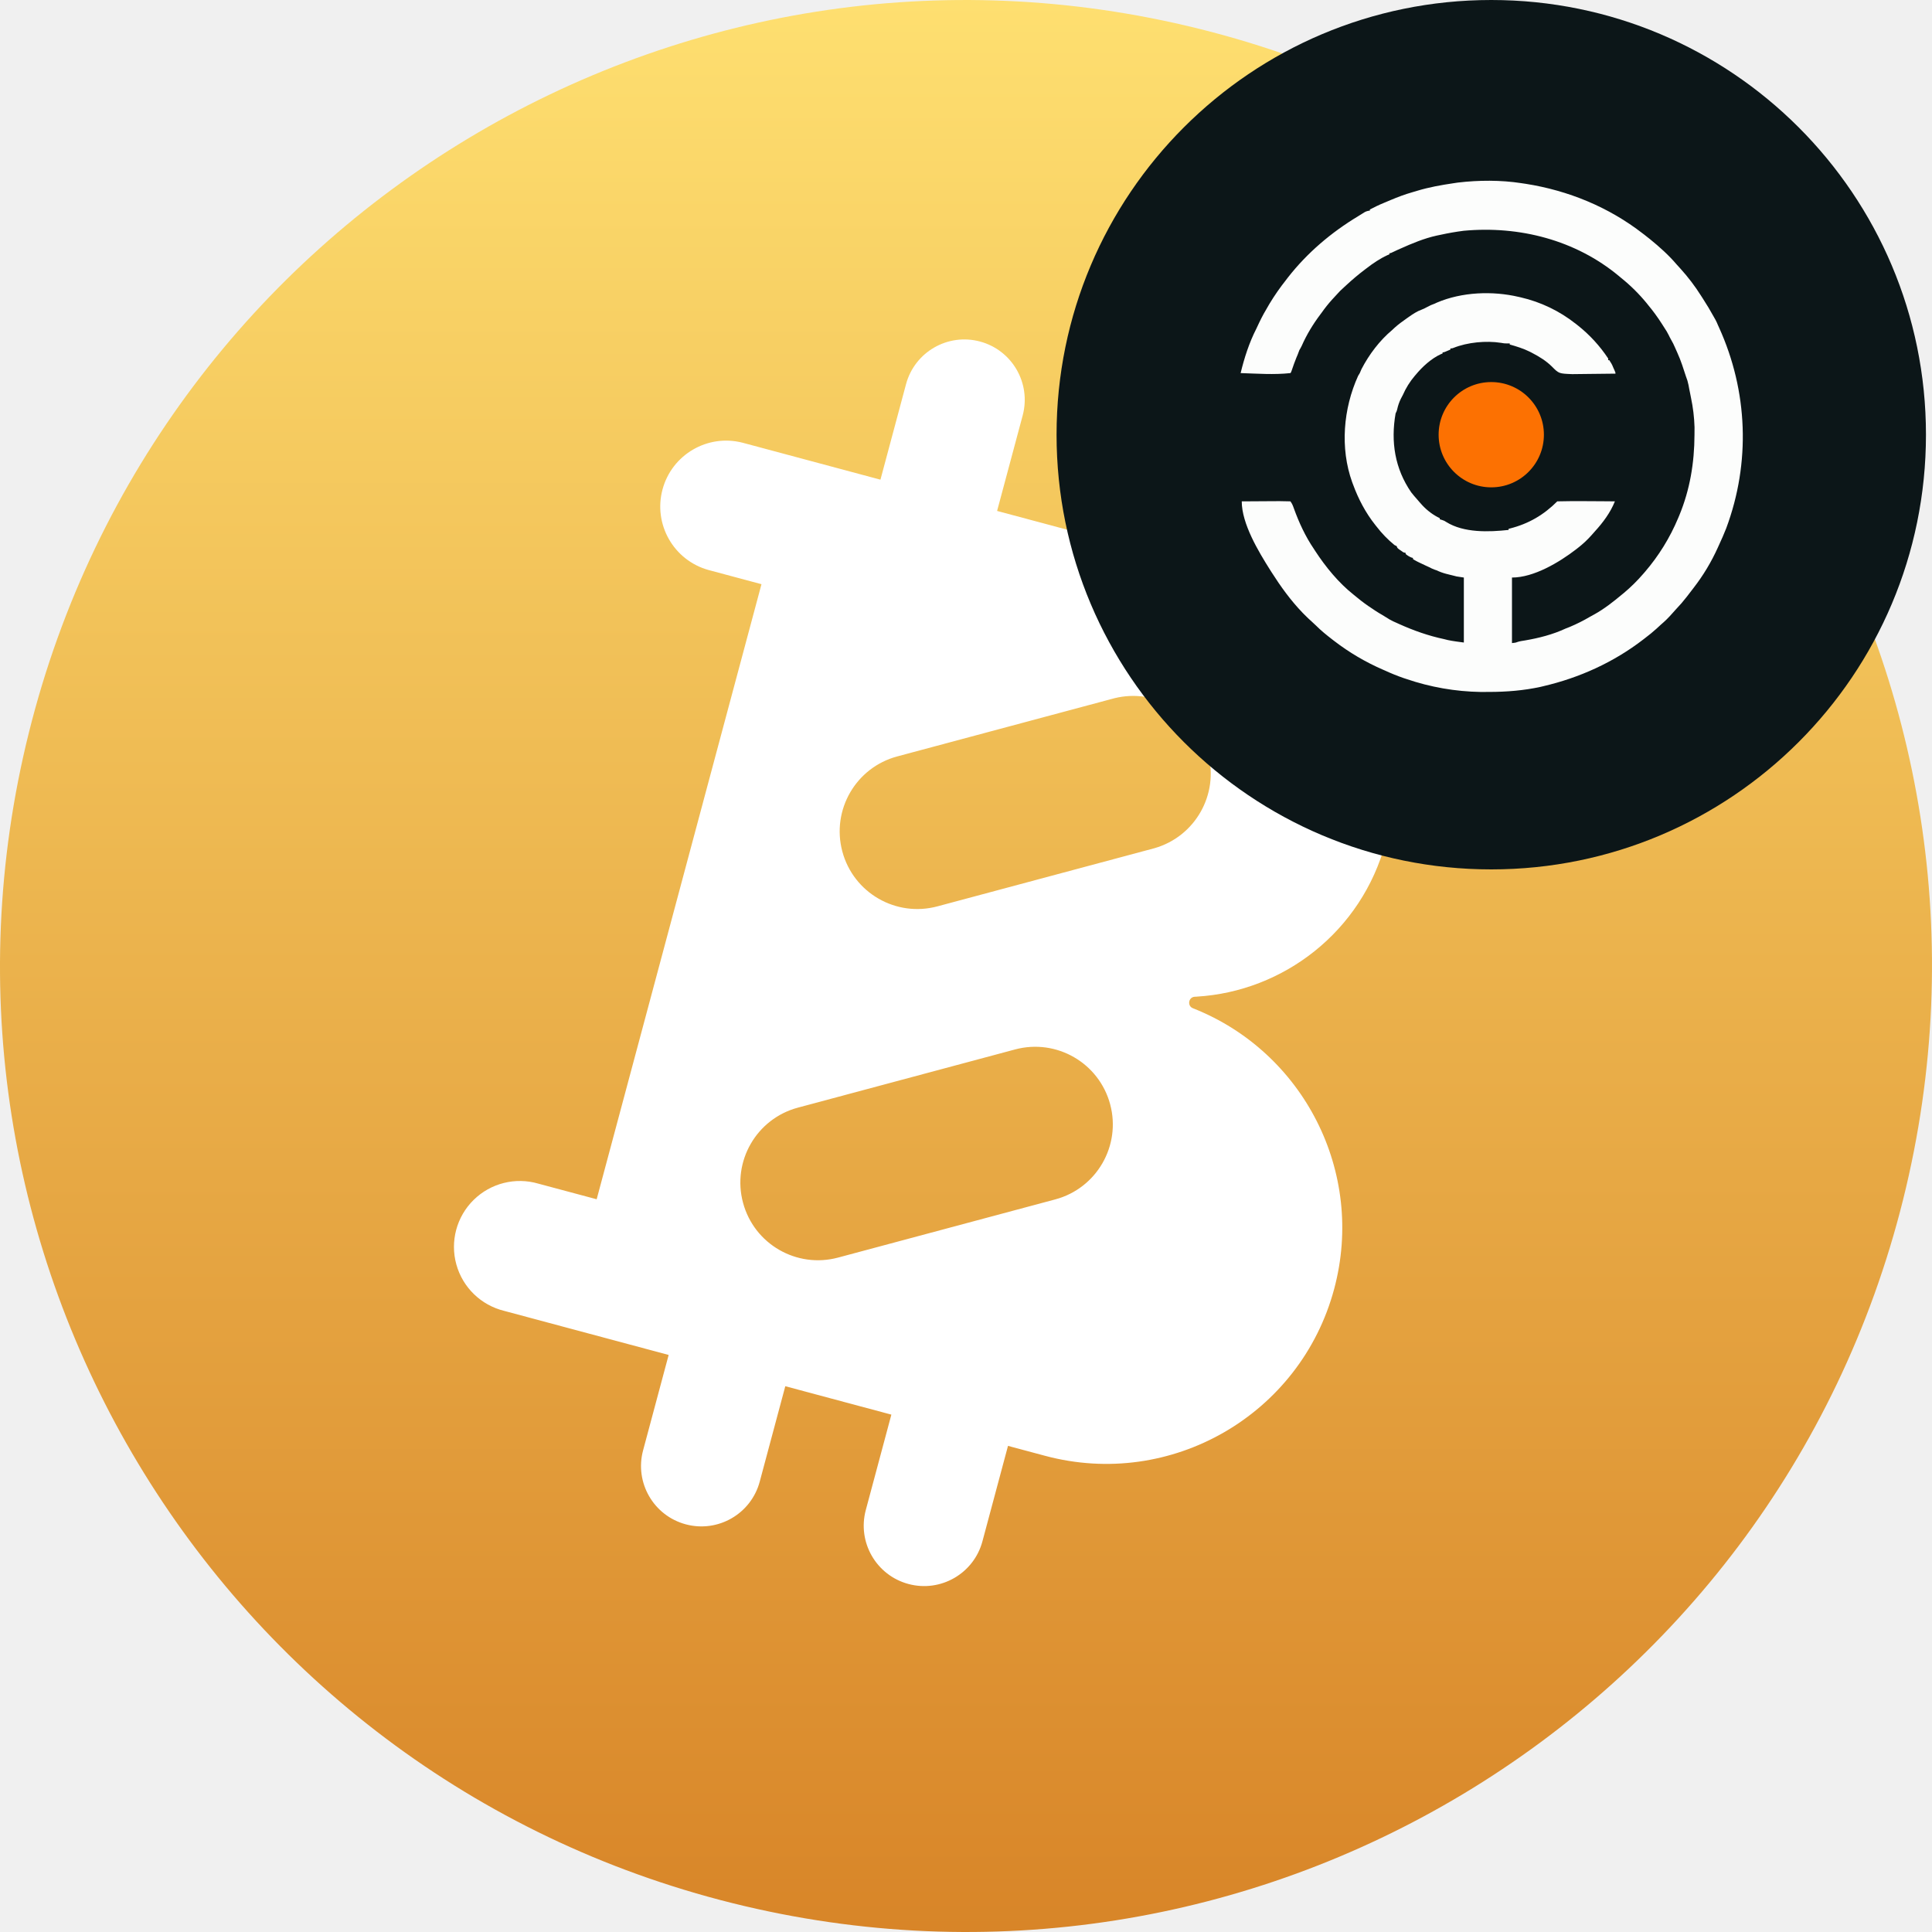
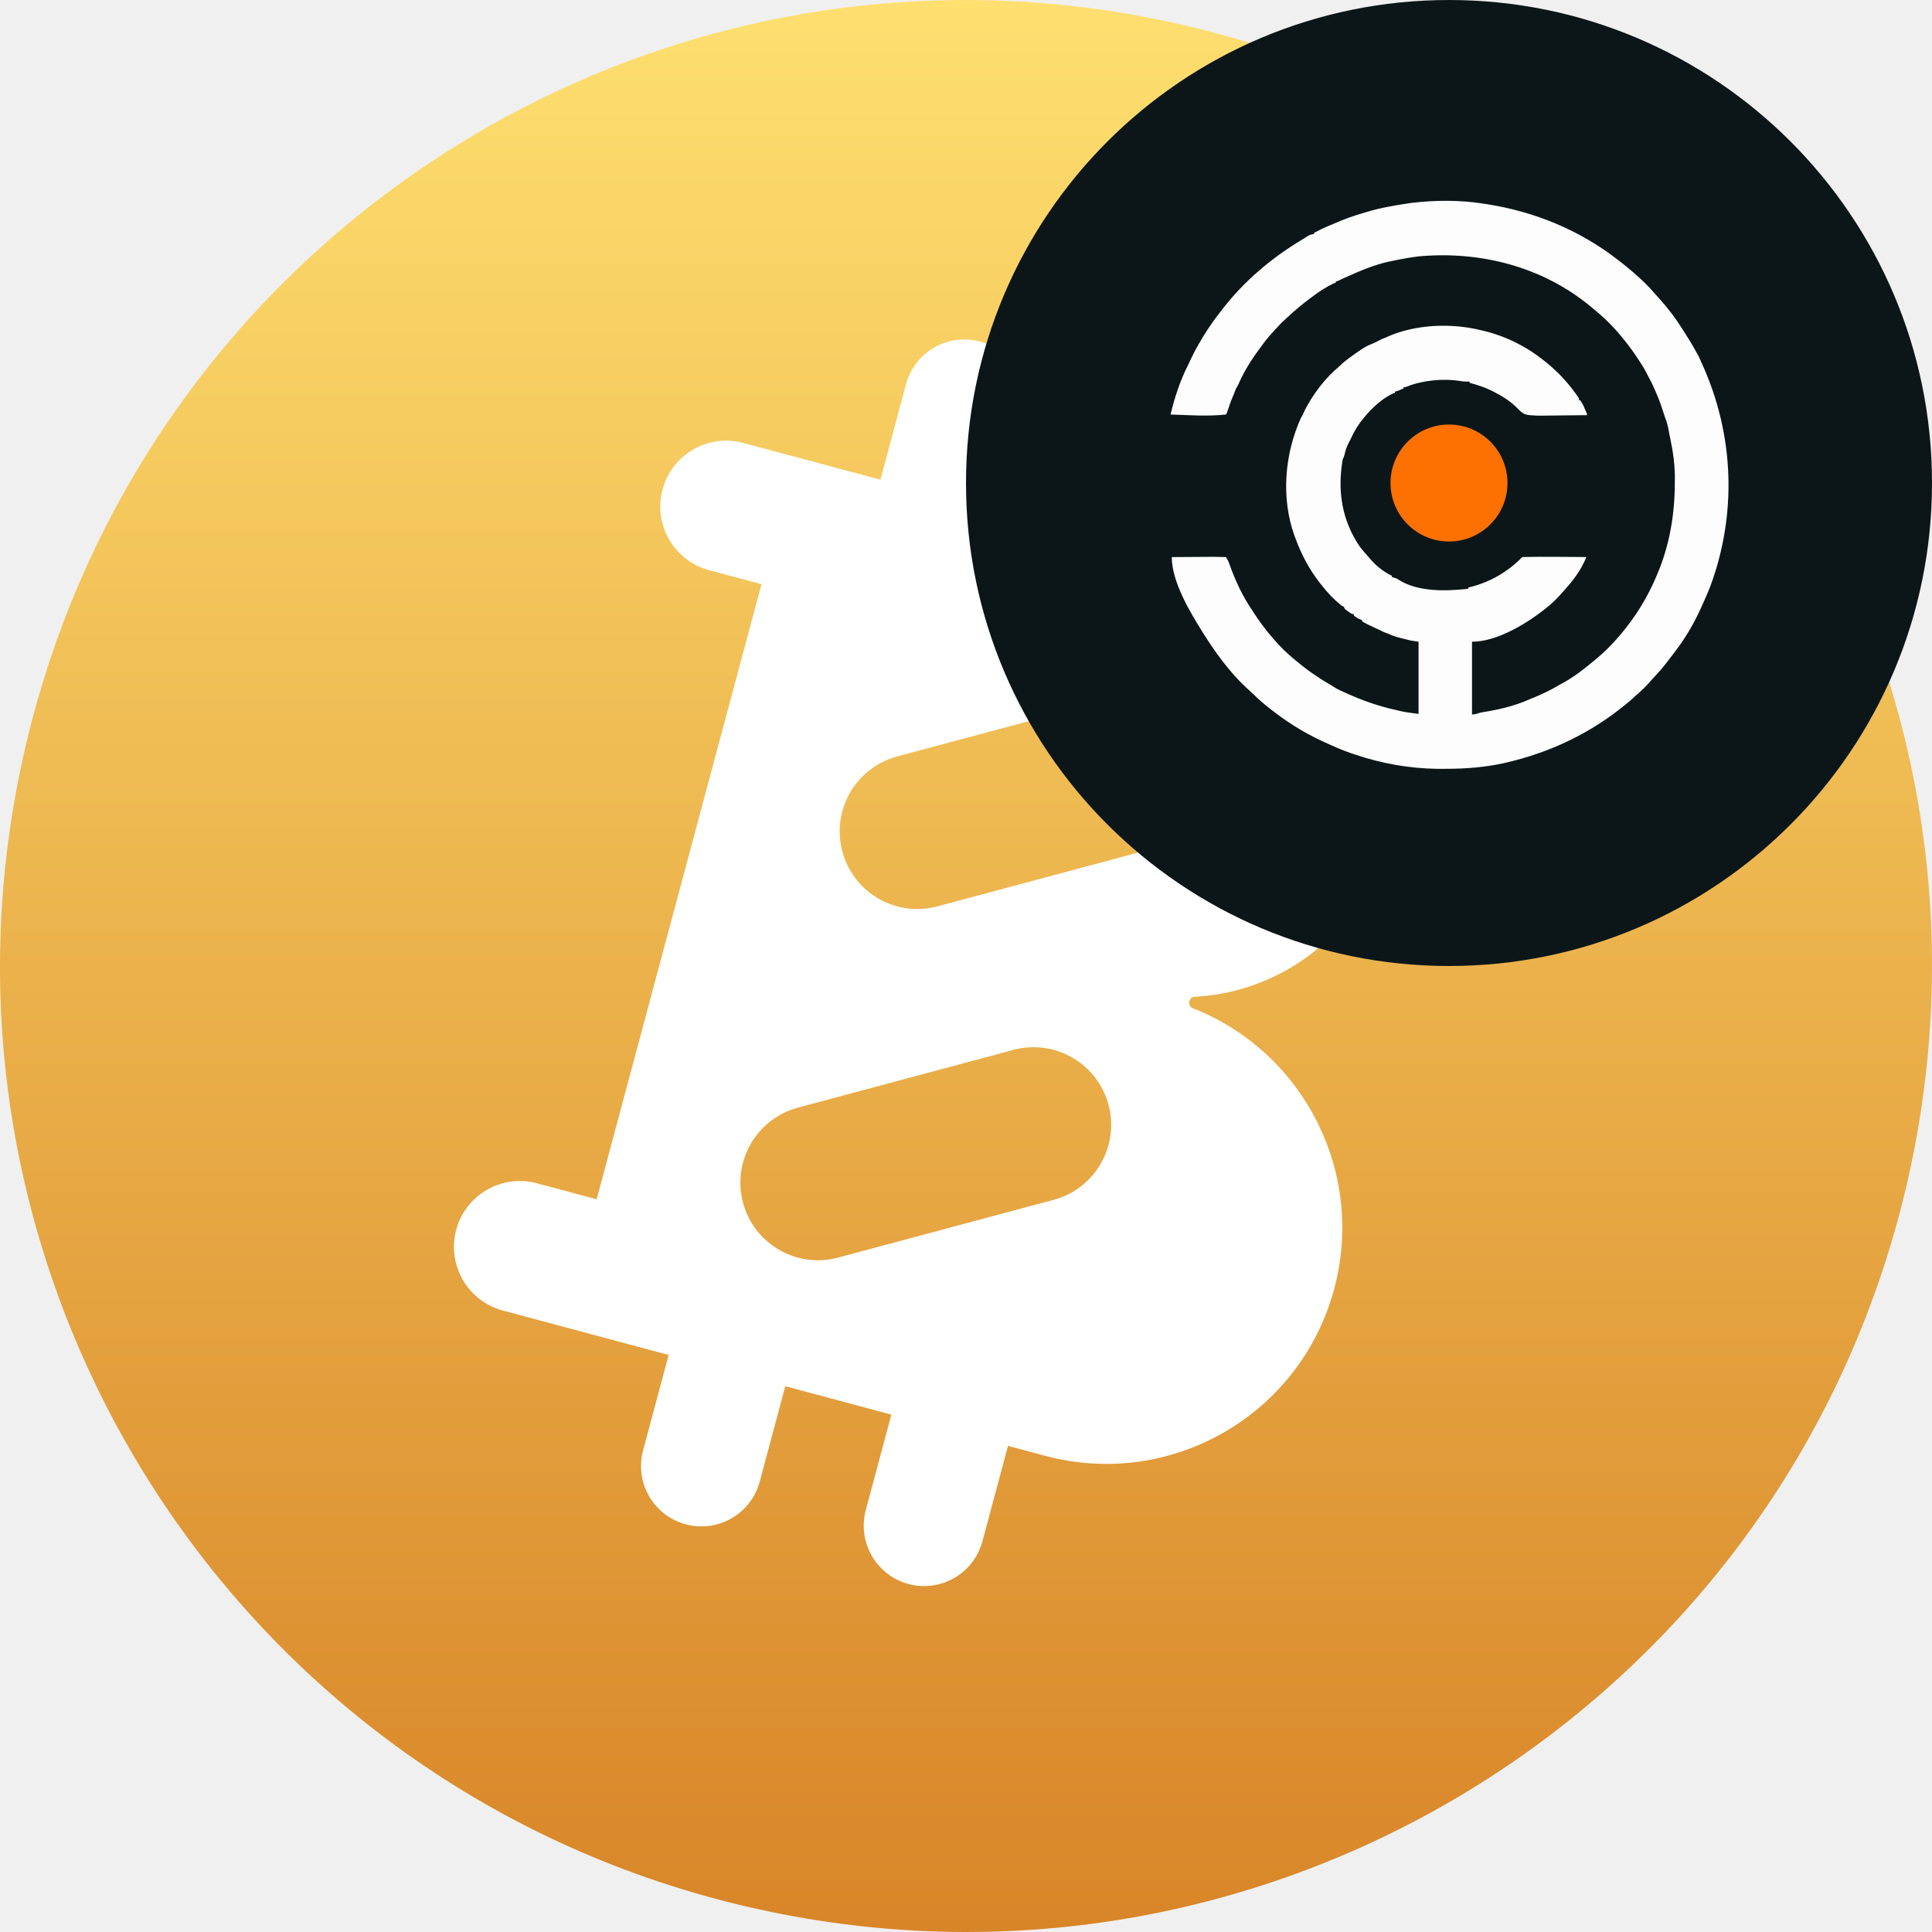
<svg xmlns="http://www.w3.org/2000/svg" viewBox="0 0 128 128">
-   <path fill="url(#_xsolvbtc)" d="M126.084 79.482c-8.549 34.286-43.278 55.152-77.572 46.602-34.28-8.548-55.148-43.276-46.595-77.56C10.462 14.236 45.192-6.632 79.475 1.916c34.292 8.548 55.158 43.279 46.609 77.566" />
-   <path fill="#fff" fill-rule="evenodd" d="M74.781 29.41a4 4 0 1 1 7.729 2.07l-1.695 6.324 1.051.282c7.567 2.027 12.057 9.805 10.03 17.372l-.094.35c-1.581 5.9-6.75 9.88-12.53 10.223l-.001.005h-.092l-.007.001-.028.001c-.421.035-.5.64-.08.771v.002c7.282 2.884 11.405 10.834 9.329 18.582-2.236 8.343-10.811 13.294-19.154 11.058l-2.456-.658-1.694 6.323a4 4 0 0 1-4.9 2.828 4 4 0 0 1-2.828-4.899l1.694-6.322-7.027-1.883-1.694 6.322a4 4 0 1 1-7.728-2.07l1.694-6.323-7.029-1.883-3.863-1.036a4.365 4.365 0 1 1 2.26-8.43l3.863 1.034 10.919-40.75-3.51-.94a4.365 4.365 0 0 1 2.26-8.432l3.512.941 5.62 1.507 1.694-6.324a4 4 0 1 1 7.729 2.07l-1.695 6.325 7.027 1.882zM55.807 56.413a5.143 5.143 0 0 1 3.637-6.298l14.39-3.856a5.143 5.143 0 0 1 2.661 9.934l-14.39 3.856a5.14 5.14 0 0 1-6.298-3.636m-6.58 23.269a5.14 5.14 0 0 1 3.636-6.298l14.39-3.856a5.142 5.142 0 1 1 2.662 9.935l-14.39 3.855a5.14 5.14 0 0 1-6.298-3.636" />
-   <path fill="#0c1618" d="M98.8 57.6c15.906 0 28.8-12.894 28.8-28.8S114.706 0 98.8 0 70 12.894 70 28.8s12.894 28.8 28.8 28.8" />
-   <path fill="#fcfdfc" d="m100.802 12.137.275.04c2.828.446 5.5 1.539 7.768 3.3l.088.066q.123.095.245.194l.14.11c.623.507 1.237 1.054 1.758 1.667q.13.15.266.293a13 13 0 0 1 1.358 1.789l.121.188c.258.4.503.804.731 1.222l.109.193c.059.11.105.211.151.327l.078.172c1.917 4.22 2.096 8.955.477 13.3q-.223.564-.481 1.113l-.078.173a13.2 13.2 0 0 1-1.59 2.648l-.181.236-.094.122-.192.25a10 10 0 0 1-.714.827 7 7 0 0 0-.253.282q-.345.397-.748.737-.146.13-.288.265c-.241.221-.495.423-.755.621l-.13.101c-1.956 1.506-4.216 2.53-6.616 3.09l-.178.043c-1.121.244-2.259.335-3.404.336l-.571.002a16 16 0 0 1-4.927-.863l-.183-.06q-.625-.217-1.227-.496l-.121-.052a15.3 15.3 0 0 1-3.251-1.915l-.13-.1c-.372-.287-.74-.585-1.073-.92a6 6 0 0 0-.278-.259 9 9 0 0 1-.45-.426l-.149-.15c-.793-.821-1.46-1.748-2.072-2.71l-.08-.126c-.775-1.228-1.884-3.064-1.884-4.55l1.605-.01.903-.005.716.014c.116.155.163.277.226.457.34.944.765 1.867 1.332 2.698l.086.134c.69 1.057 1.552 2.111 2.546 2.897q.126.099.248.201c.324.27.657.51 1.011.739l.174.118c.158.106.322.2.486.296q.242.142.478.295c.148.085.3.151.456.219l.153.07c.973.438 1.952.784 2.998 1.006l.24.06c.349.074.704.115 1.057.163v-4.305l-.482-.074a8 8 0 0 1-.297-.075l-.141-.034-.155-.04-.098-.024a3.6 3.6 0 0 1-.643-.236l-.11-.035a3 3 0 0 1-.385-.175 5 5 0 0 0-.22-.101 9 9 0 0 1-.444-.21l-.155-.078c-.132-.069-.132-.069-.243-.143v-.074l-.095-.025a1.4 1.4 0 0 1-.387-.235v-.074l-.148-.037a4 4 0 0 1-.211-.144l-.11-.079c-.087-.074-.087-.074-.124-.186l-.148-.074a7.4 7.4 0 0 1-1.187-1.224l-.086-.108c-.637-.801-1.119-1.717-1.47-2.676l-.06-.157c-.812-2.26-.591-4.875.393-7.043l.112-.185.111-.26c.502-.97 1.199-1.895 2.039-2.598l.169-.158c.238-.215.496-.4.757-.585l.157-.111c.28-.196.55-.38.874-.496q.185-.073.36-.172a3 3 0 0 1 .5-.223l.147-.069c1.654-.704 3.68-.783 5.412-.376l.134.03a9.2 9.2 0 0 1 3.647 1.752l.15.117a9.5 9.5 0 0 1 2 2.183v.112h.074c.105.156.195.306.259.482l.079.174c.07.16.07.16.07.235q-.916.013-1.83.02l-1.03.012c-.889-.034-.889-.034-1.353-.504-.381-.376-.837-.657-1.31-.902l-.148-.077c-.429-.214-.875-.35-1.335-.48v-.073l-.157.004c-.214-.004-.214-.004-.419-.041-.983-.154-2.223-.04-3.159.338-.083.032-.083.032-.193.032v.075l-.219.093-.122.052c-.104.04-.104.04-.179.04v.074l-.115.047c-.624.282-1.23.836-1.664 1.364l-.068.078a5.1 5.1 0 0 0-.784 1.258l-.13.246a3 3 0 0 0-.247.712c-.031.118-.031.118-.105.267-.329 1.877-.051 3.655 1.037 5.233q.197.248.408.482l.133.155.127.142.076.085c.323.343.719.644 1.147.843v.074l.153.047a.8.8 0 0 1 .276.133c1.165.727 2.823.668 4.13.525v-.074l.097-.023c1.231-.312 2.237-.903 3.128-1.796q.96-.023 1.922-.013l1.068.006.827.007c-.295.741-.794 1.411-1.331 1.995q-.104.115-.204.232a6.6 6.6 0 0 1-.911.854l-.134.105c-1.111.855-2.792 1.862-4.239 1.862v4.342c.235-.025.235-.025.362-.073.165-.053.332-.076.504-.103.921-.157 1.843-.393 2.692-.789l.266-.104a11 11 0 0 0 1.345-.675q.148-.084.3-.165c.656-.364 1.257-.84 1.832-1.32l.131-.107q.69-.581 1.278-1.266l.096-.11a13.4 13.4 0 0 0 2.202-3.564l.073-.173c.709-1.707 1.005-3.5 1.011-5.34l.003-.518a11 11 0 0 0-.235-1.949l-.055-.28-.056-.276-.055-.295a3 3 0 0 0-.167-.559l-.25-.757a9 9 0 0 0-.327-.827 13 13 0 0 1-.149-.334 4 4 0 0 0-.255-.508 4 4 0 0 1-.161-.311 4 4 0 0 0-.284-.483 6 6 0 0 1-.17-.266q-.422-.662-.925-1.264l-.084-.106a11.5 11.5 0 0 0-1.695-1.676l-.144-.121c-2.871-2.387-6.599-3.338-10.28-2.998q-.76.097-1.511.262l-.28.058c-.832.183-1.637.52-2.413.868l-.174.077q-.189.082-.374.175c-.095.046-.095.046-.169.046v.074l-.143.06c-.489.227-.95.538-1.377.869l-.117.088A16 16 0 0 0 89.2 18.89l-.126.115a5.5 5.5 0 0 0-.547.548c-.09.104-.184.202-.279.303a9 9 0 0 0-.68.853l-.103.138c-.477.635-.9 1.332-1.22 2.06a3 3 0 0 1-.158.289q-.058.148-.112.297l-.083.195c-.116.275-.21.559-.308.842-.054.15-.054.15-.09.188-1.086.12-2.21.034-3.299 0 .242-1 .567-2.016 1.037-2.933l.188-.4c.19-.4.4-.78.628-1.158l.074-.126q.489-.806 1.075-1.544l.127-.167c1.282-1.642 2.876-2.993 4.654-4.064l.145-.091.15-.092.135-.085a.85.85 0 0 1 .349-.104v-.074c.301-.154.6-.306.915-.432q.233-.096.465-.196c.47-.197.937-.375 1.427-.514q.156-.044.31-.092c.8-.245 1.615-.387 2.443-.51l.269-.04c1.373-.163 2.847-.172 4.216.04" />
-   <path fill="#fc7102" d="M98.8 32.288a3.487 3.487 0 1 0 0-6.975 3.487 3.487 0 0 0 0 6.975" />
+   <path fill="url(#_xsolvbtc)" d="M126.084 79.482c-8.549 34.286-43.278 55.152-77.572 46.602-34.28-8.548-55.148-43.276-46.595-77.56C10.462 14.236 45.192-6.632 79.475 1.916c34.292 8.548 55.158 43.28 46.609 77.566" />
+   <path fill="#fff" fill-rule="evenodd" d="M74.781 29.41a4.001 4.001 0 0 1 7.73 2.07l-1.696 6.324 1.051.282c7.567 2.027 12.057 9.805 10.03 17.372l-.094.35c-1.58 5.9-6.75 9.88-12.53 10.223v.005h-.093l-.007.001-.028.001c-.42.035-.5.64-.08.771v.002c7.282 2.884 11.405 10.834 9.33 18.582-2.237 8.343-10.812 13.294-19.155 11.058l-2.456-.658-1.694 6.323a3.999 3.999 0 0 1-7.328.964 4 4 0 0 1-.4-3.035l1.694-6.322-7.027-1.883-1.694 6.322a4 4 0 1 1-7.728-2.07L44.3 89.77l-7.029-1.883-3.863-1.036a4.365 4.365 0 1 1 2.26-8.43l3.863 1.034 10.92-40.75-3.51-.94a4.365 4.365 0 0 1 2.26-8.432l3.511.941 5.62 1.507 1.694-6.324a4.001 4.001 0 0 1 7.73 2.07l-1.696 6.325 7.027 1.882zM55.807 56.413a5.144 5.144 0 0 1 3.637-6.298l14.39-3.856a5.143 5.143 0 0 1 2.661 9.934l-14.39 3.856a5.14 5.14 0 0 1-6.298-3.636m-6.58 23.27a5.14 5.14 0 0 1 3.636-6.299l14.39-3.856a5.144 5.144 0 0 1 2.662 9.935l-14.39 3.855a5.14 5.14 0 0 1-6.298-3.636" />
+   <path fill="#0c1618" d="M96 64c17.673 0 32-14.327 32-32S113.673 0 96 0 64 14.327 64 32s14.327 32 32 32" />
+   <path fill="#fcfdfc" d="m98.225 13.486.306.044c3.142.495 6.111 1.71 8.631 3.667l.098.073q.137.105.272.215l.155.123c.693.563 1.375 1.17 1.954 1.852q.144.167.295.325a14.3 14.3 0 0 1 1.509 1.988l.135.21c.286.444.559.892.812 1.357l.121.214c.066.123.117.235.168.364l.086.19c2.13 4.69 2.329 9.95.53 14.779q-.248.626-.534 1.236l-.087.193a14.6 14.6 0 0 1-1.766 2.942l-.201.262-.105.136-.213.277q-.372.481-.794.92-.144.152-.281.313a7.5 7.5 0 0 1-.831.818q-.162.145-.32.295c-.268.245-.55.47-.839.69l-.144.112c-2.173 1.673-4.685 2.811-7.351 3.433l-.198.048c-1.246.271-2.51.372-3.782.373l-.635.003a17.8 17.8 0 0 1-5.474-.96l-.203-.066a15 15 0 0 1-1.364-.55l-.134-.059a17 17 0 0 1-3.612-2.127l-.145-.112c-.413-.319-.822-.65-1.192-1.022q-.15-.148-.309-.288-.258-.228-.5-.473l-.166-.167c-.88-.912-1.622-1.942-2.302-3.01l-.089-.14c-.86-1.365-2.093-3.405-2.093-5.056l1.783-.011 1.004-.006.795.016c.13.172.181.307.251.507.378 1.05.85 2.075 1.48 2.998l.096.15c.767 1.174 1.724 2.345 2.829 3.218q.14.11.275.223c.36.3.73.567 1.124.821l.193.132c.176.117.358.222.54.328q.27.159.531.328c.165.095.334.168.507.243l.17.078c1.08.487 2.169.871 3.33 1.118l.268.067c.387.082.782.127 1.174.18v-4.782l-.536-.083a9 9 0 0 1-.33-.083l-.156-.038-.172-.044-.11-.027a4 4 0 0 1-.714-.262l-.122-.039a3 3 0 0 1-.428-.194 6 6 0 0 0-.244-.113 10 10 0 0 1-.494-.233l-.172-.087c-.146-.076-.146-.076-.27-.159v-.082l-.105-.028a1.6 1.6 0 0 1-.43-.26V40.7l-.165-.041a5 5 0 0 1-.234-.16l-.122-.088c-.097-.082-.097-.082-.138-.206l-.165-.083a8.2 8.2 0 0 1-1.319-1.36l-.095-.12c-.708-.89-1.243-1.907-1.633-2.973l-.067-.175c-.902-2.51-.657-5.416.437-7.825l.124-.206.123-.288c.558-1.078 1.333-2.106 2.266-2.887l.188-.176c.264-.239.55-.444.84-.65l.175-.123c.311-.218.611-.422.971-.551q.205-.081.4-.191.267-.15.556-.248l.163-.077c1.838-.782 4.09-.87 6.014-.418l.148.034a10.2 10.2 0 0 1 4.053 1.947l.166.13a10.6 10.6 0 0 1 2.223 2.425v.125h.082c.116.173.216.34.288.535l.087.193c.078.178.078.178.078.262q-1.017.015-2.033.022l-1.145.013c-.987-.038-.987-.038-1.503-.56-.423-.418-.93-.73-1.456-1.002l-.164-.086c-.477-.238-.972-.389-1.483-.533v-.081l-.175.004c-.238-.004-.238-.004-.465-.045-1.093-.171-2.47-.045-3.51.375-.093.036-.093.036-.215.036v.083l-.243.104-.136.057c-.115.045-.115.045-.199.045v.082l-.127.052c-.694.314-1.367.93-1.85 1.516l-.075.086c-.357.421-.65.892-.87 1.398l-.145.274a3.3 3.3 0 0 0-.275.79c-.034.132-.034.132-.116.297-.366 2.086-.057 4.061 1.152 5.815q.219.275.453.535l.148.172.141.158.084.095c.36.38.8.715 1.275.936v.083l.17.052a.9.9 0 0 1 .307.148c1.294.807 3.136.742 4.588.583v-.082l.108-.026c1.368-.346 2.486-1.003 3.476-1.995a62 62 0 0 1 2.135-.015l1.187.007.919.008c-.328.823-.882 1.567-1.479 2.216q-.116.128-.227.258a7.3 7.3 0 0 1-1.012.949l-.149.117c-1.234.95-3.102 2.069-4.71 2.069v4.824c.261-.028.261-.028.402-.081.184-.059.37-.085.56-.115 1.024-.174 2.048-.436 2.992-.876l.295-.116a12 12 0 0 0 1.495-.75q.163-.093.333-.183c.729-.405 1.397-.934 2.035-1.467l.146-.119q.766-.645 1.42-1.406l.107-.123a14.9 14.9 0 0 0 2.446-3.96l.081-.192c.788-1.896 1.117-3.889 1.124-5.933l.003-.576a12 12 0 0 0-.261-2.165l-.061-.311-.062-.307-.061-.328a3.4 3.4 0 0 0-.186-.62l-.278-.842a10 10 0 0 0-.363-.919 16 16 0 0 1-.166-.371 4.4 4.4 0 0 0-.283-.564 5 5 0 0 1-.179-.346 4.5 4.5 0 0 0-.315-.537 6 6 0 0 1-.189-.295 14 14 0 0 0-1.028-1.405l-.093-.117a12.8 12.8 0 0 0-1.884-1.863l-.16-.134c-3.19-2.652-7.332-3.709-11.422-3.331q-.845.108-1.679.29l-.311.065c-.924.204-1.819.578-2.681.965l-.193.085q-.21.091-.416.195c-.106.05-.106.05-.188.05v.083l-.159.067c-.543.252-1.055.598-1.53.965l-.13.098q-.704.535-1.352 1.138l-.14.128q-.325.283-.608.608c-.1.116-.204.225-.31.337q-.406.45-.755.948l-.115.153c-.53.706-1 1.48-1.355 2.29q-.079.165-.176.32-.064.165-.124.33l-.092.217c-.13.305-.234.621-.343.936-.06.166-.06.166-.1.208-1.206.134-2.455.038-3.665 0 .269-1.11.63-2.24 1.152-3.258l.209-.445c.211-.444.444-.867.698-1.287l.082-.14q.543-.895 1.194-1.715l.141-.186c1.425-1.824 3.196-3.325 5.172-4.515l.16-.101.167-.103.15-.094a.95.95 0 0 1 .388-.116v-.082c.335-.17.667-.34 1.017-.48q.259-.105.516-.218a14 14 0 0 1 1.586-.57q.174-.05.344-.103c.89-.272 1.795-.43 2.715-.567l.299-.044c1.525-.181 3.163-.191 4.684.044" />
+   <path fill="#fc7102" d="M96 35.876a3.875 3.875 0 1 0 0-7.75 3.875 3.875 0 0 0 0 7.75" />
  <defs>
    <linearGradient id="_xsolvbtc" x1="64" x2="64" y1="0" y2="128" gradientUnits="userSpaceOnUse">
      <stop stop-color="#fedf70" />
      <stop offset="1" stop-color="#d88528" />
    </linearGradient>
  </defs>
</svg>
